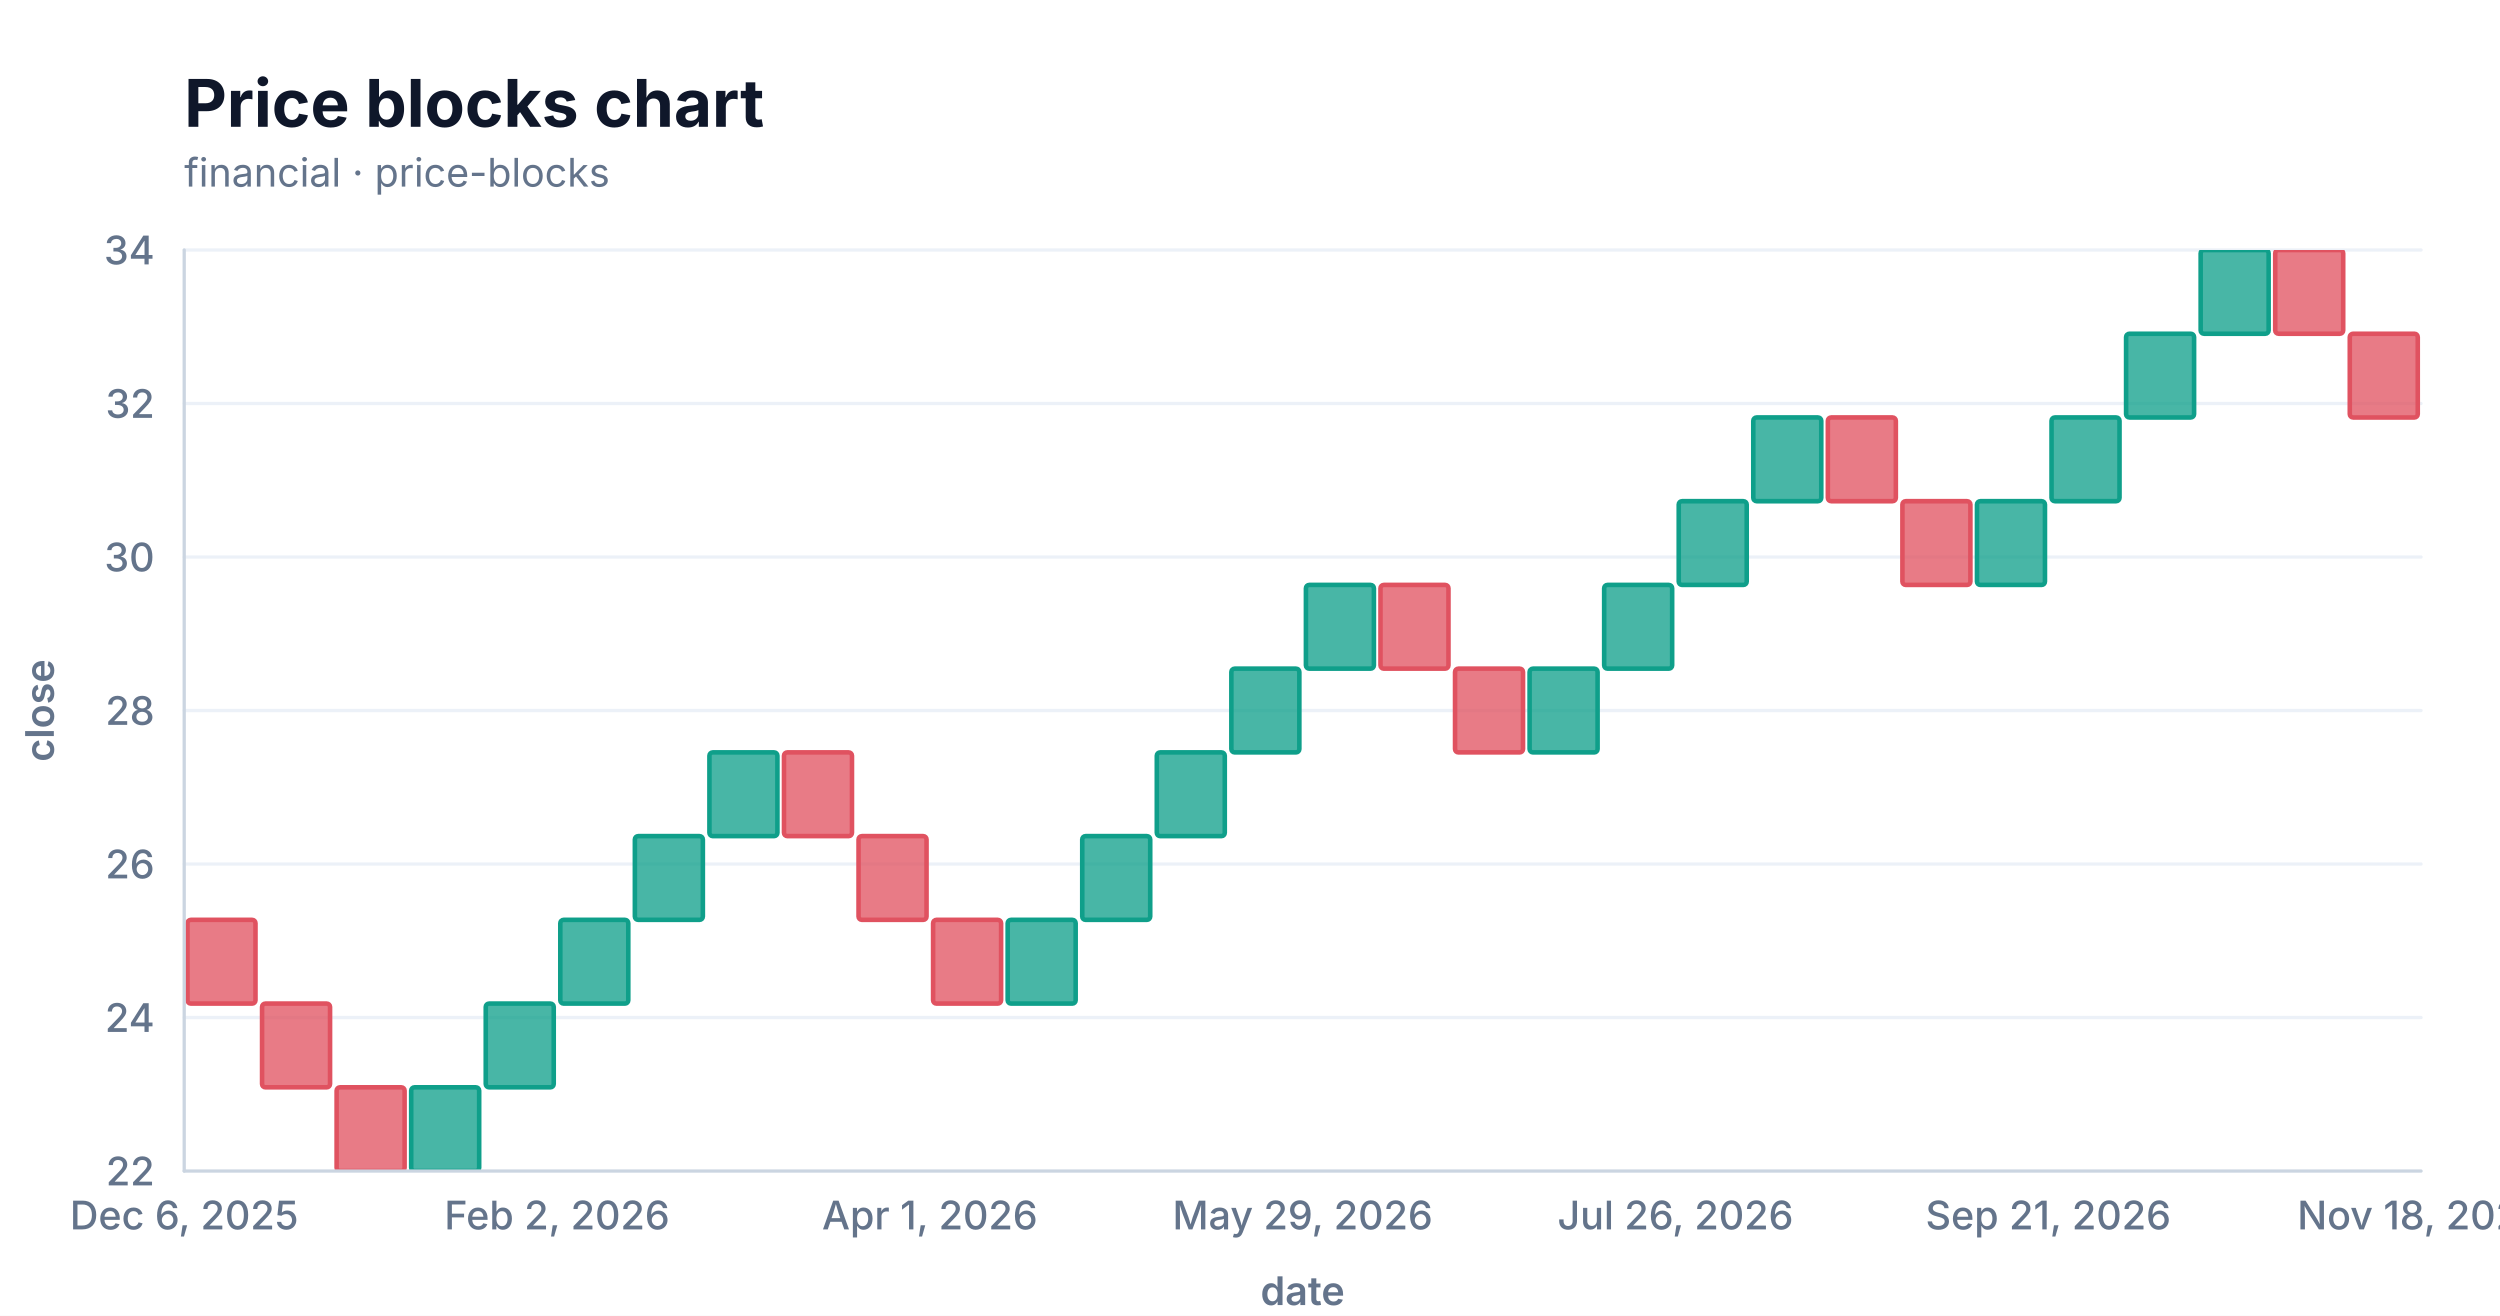
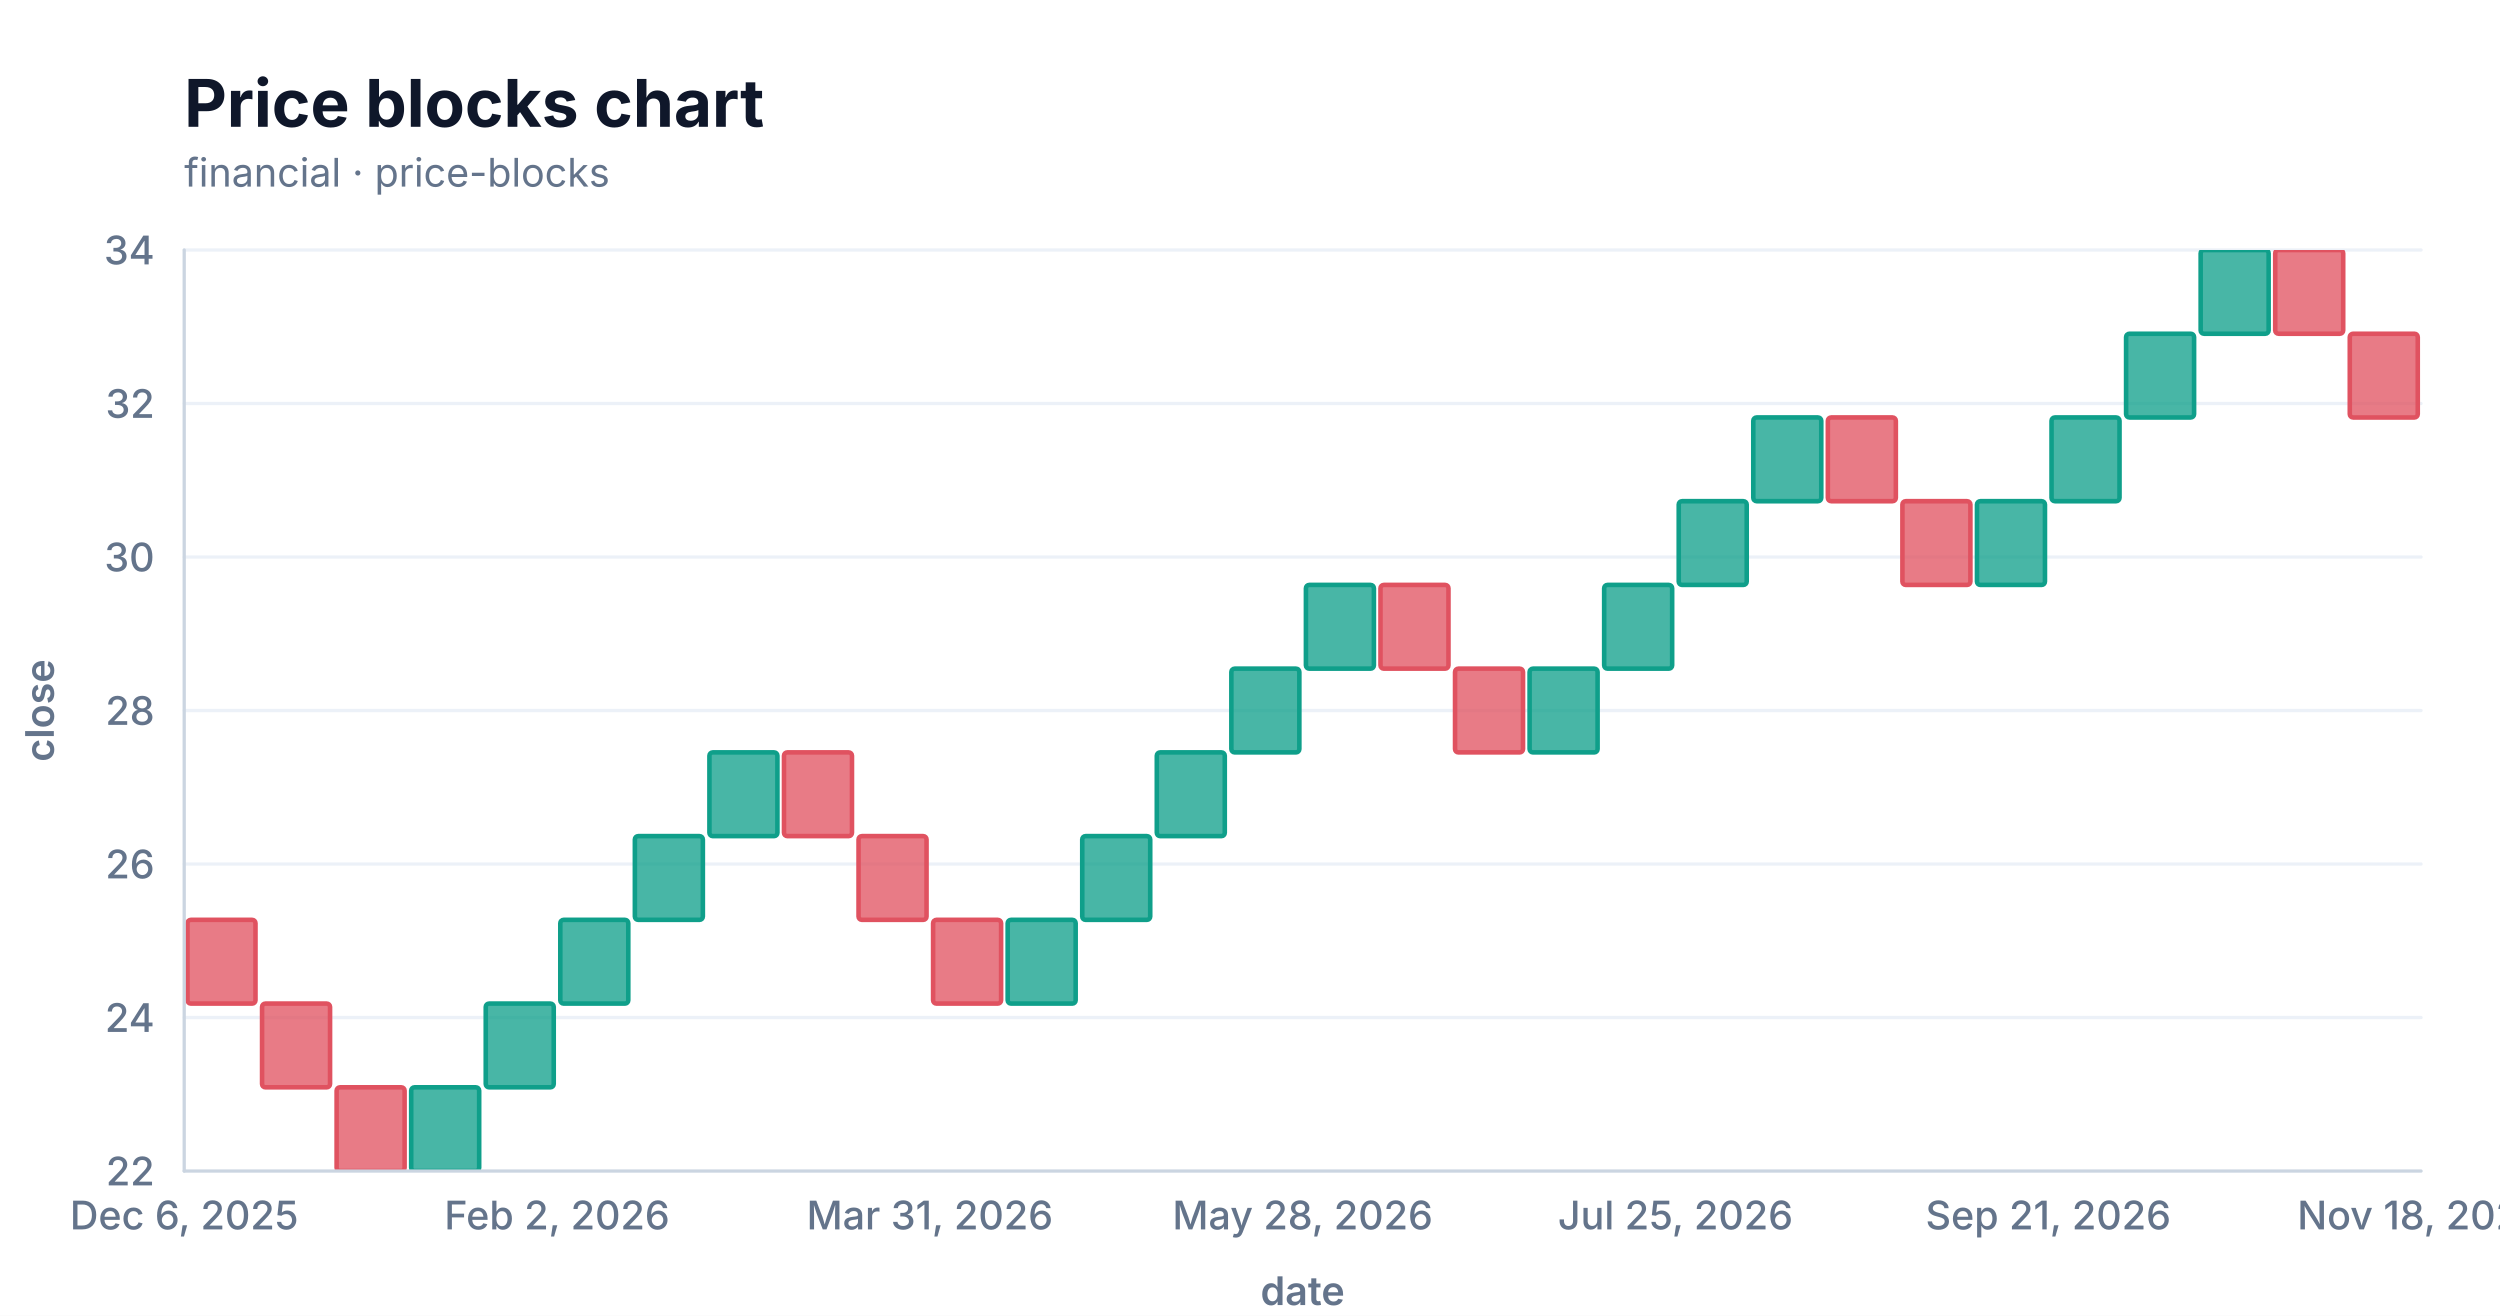
<svg xmlns="http://www.w3.org/2000/svg" width="760" height="400" viewBox="0 0 760 400" role="img" aria-labelledby="title description">
  <defs>
    <clipPath id="clip-1">
      <rect x="56" y="76" width="680" height="280" />
    </clipPath>
  </defs>
  <rect width="100%" height="100%" fill="#ffffff" />
  <g data-scene-node="scene:root">
    <line data-scene-node="axis-y:grid:1" opacity="0.82" x1="56" y1="309.333" x2="736" y2="309.333" fill="none" stroke="#e8eef6" stroke-width="1" stroke-linecap="round" />
    <line data-scene-node="axis-y:grid:2" opacity="0.82" x1="56" y1="262.667" x2="736" y2="262.667" fill="none" stroke="#e8eef6" stroke-width="1" stroke-linecap="round" />
    <line data-scene-node="axis-y:grid:3" opacity="0.82" x1="56" y1="216" x2="736" y2="216" fill="none" stroke="#e8eef6" stroke-width="1" stroke-linecap="round" />
    <line data-scene-node="axis-y:grid:4" opacity="0.82" x1="56" y1="169.333" x2="736" y2="169.333" fill="none" stroke="#e8eef6" stroke-width="1" stroke-linecap="round" />
    <line data-scene-node="axis-y:grid:5" opacity="0.82" x1="56" y1="122.667" x2="736" y2="122.667" fill="none" stroke="#e8eef6" stroke-width="1" stroke-linecap="round" />
    <line data-scene-node="axis-y:grid:6" opacity="0.82" x1="56" y1="76" x2="736" y2="76" fill="none" stroke="#e8eef6" stroke-width="1" stroke-linecap="round" />
    <g data-scene-node="layer-0:group" clip-path="url(#clip-1)">
      <rect data-scene-node="layer-0:renko:0" x="57" y="279.636" width="20.667" height="25.455" rx="1" fill="#e05260c2" stroke="#e05260" stroke-width="1.4" />
      <rect data-scene-node="layer-0:renko:1" x="79.667" y="305.091" width="20.667" height="25.455" rx="1" fill="#e05260c2" stroke="#e05260" stroke-width="1.4" />
      <rect data-scene-node="layer-0:renko:2" x="102.333" y="330.545" width="20.667" height="25.455" rx="1" fill="#e05260c2" stroke="#e05260" stroke-width="1.4" />
      <rect data-scene-node="layer-0:renko:3" x="125" y="330.545" width="20.667" height="25.455" rx="1" fill="#0f9f8ac2" stroke="#0f9f8a" stroke-width="1.4" />
      <rect data-scene-node="layer-0:renko:4" x="147.667" y="305.091" width="20.667" height="25.455" rx="1" fill="#0f9f8ac2" stroke="#0f9f8a" stroke-width="1.4" />
      <rect data-scene-node="layer-0:renko:5" x="170.333" y="279.636" width="20.667" height="25.455" rx="1" fill="#0f9f8ac2" stroke="#0f9f8a" stroke-width="1.4" />
      <rect data-scene-node="layer-0:renko:6" x="193" y="254.182" width="20.667" height="25.455" rx="1" fill="#0f9f8ac2" stroke="#0f9f8a" stroke-width="1.4" />
      <rect data-scene-node="layer-0:renko:7" x="215.667" y="228.727" width="20.667" height="25.455" rx="1" fill="#0f9f8ac2" stroke="#0f9f8a" stroke-width="1.4" />
      <rect data-scene-node="layer-0:renko:8" x="238.333" y="228.727" width="20.667" height="25.455" rx="1" fill="#e05260c2" stroke="#e05260" stroke-width="1.4" />
      <rect data-scene-node="layer-0:renko:9" x="261" y="254.182" width="20.667" height="25.455" rx="1" fill="#e05260c2" stroke="#e05260" stroke-width="1.4" />
      <rect data-scene-node="layer-0:renko:10" x="283.667" y="279.636" width="20.667" height="25.455" rx="1" fill="#e05260c2" stroke="#e05260" stroke-width="1.4" />
      <rect data-scene-node="layer-0:renko:11" x="306.333" y="279.636" width="20.667" height="25.455" rx="1" fill="#0f9f8ac2" stroke="#0f9f8a" stroke-width="1.4" />
      <rect data-scene-node="layer-0:renko:12" x="329" y="254.182" width="20.667" height="25.455" rx="1" fill="#0f9f8ac2" stroke="#0f9f8a" stroke-width="1.4" />
      <rect data-scene-node="layer-0:renko:13" x="351.667" y="228.727" width="20.667" height="25.455" rx="1" fill="#0f9f8ac2" stroke="#0f9f8a" stroke-width="1.4" />
      <rect data-scene-node="layer-0:renko:14" x="374.333" y="203.273" width="20.667" height="25.455" rx="1" fill="#0f9f8ac2" stroke="#0f9f8a" stroke-width="1.4" />
      <rect data-scene-node="layer-0:renko:15" x="397" y="177.818" width="20.667" height="25.455" rx="1" fill="#0f9f8ac2" stroke="#0f9f8a" stroke-width="1.4" />
      <rect data-scene-node="layer-0:renko:16" x="419.667" y="177.818" width="20.667" height="25.455" rx="1" fill="#e05260c2" stroke="#e05260" stroke-width="1.4" />
      <rect data-scene-node="layer-0:renko:17" x="442.333" y="203.273" width="20.667" height="25.455" rx="1" fill="#e05260c2" stroke="#e05260" stroke-width="1.4" />
      <rect data-scene-node="layer-0:renko:18" x="465" y="203.273" width="20.667" height="25.455" rx="1" fill="#0f9f8ac2" stroke="#0f9f8a" stroke-width="1.4" />
      <rect data-scene-node="layer-0:renko:19" x="487.667" y="177.818" width="20.667" height="25.455" rx="1" fill="#0f9f8ac2" stroke="#0f9f8a" stroke-width="1.4" />
      <rect data-scene-node="layer-0:renko:20" x="510.333" y="152.364" width="20.667" height="25.455" rx="1" fill="#0f9f8ac2" stroke="#0f9f8a" stroke-width="1.4" />
      <rect data-scene-node="layer-0:renko:21" x="533" y="126.909" width="20.667" height="25.455" rx="1" fill="#0f9f8ac2" stroke="#0f9f8a" stroke-width="1.4" />
      <rect data-scene-node="layer-0:renko:22" x="555.667" y="126.909" width="20.667" height="25.455" rx="1" fill="#e05260c2" stroke="#e05260" stroke-width="1.4" />
      <rect data-scene-node="layer-0:renko:23" x="578.333" y="152.364" width="20.667" height="25.455" rx="1" fill="#e05260c2" stroke="#e05260" stroke-width="1.4" />
      <rect data-scene-node="layer-0:renko:24" x="601" y="152.364" width="20.667" height="25.455" rx="1" fill="#0f9f8ac2" stroke="#0f9f8a" stroke-width="1.4" />
      <rect data-scene-node="layer-0:renko:25" x="623.667" y="126.909" width="20.667" height="25.455" rx="1" fill="#0f9f8ac2" stroke="#0f9f8a" stroke-width="1.4" />
      <rect data-scene-node="layer-0:renko:26" x="646.333" y="101.455" width="20.667" height="25.455" rx="1" fill="#0f9f8ac2" stroke="#0f9f8a" stroke-width="1.4" />
      <rect data-scene-node="layer-0:renko:27" x="669" y="76" width="20.667" height="25.455" rx="1" fill="#0f9f8ac2" stroke="#0f9f8a" stroke-width="1.4" />
      <rect data-scene-node="layer-0:renko:28" x="691.667" y="76" width="20.667" height="25.455" rx="1" fill="#e05260c2" stroke="#e05260" stroke-width="1.4" />
      <rect data-scene-node="layer-0:renko:29" x="714.333" y="101.455" width="20.667" height="25.455" rx="1" fill="#e05260c2" stroke="#e05260" stroke-width="1.4" />
    </g>
    <line data-scene-node="axis-x:line" x1="56" y1="356" x2="736" y2="356" fill="none" stroke="#cbd5e1" stroke-width="1" stroke-linecap="round" />
    <line data-scene-node="axis-y:line" x1="56" y1="76" x2="56" y2="356" fill="none" stroke="#cbd5e1" stroke-width="1" stroke-linecap="round" />
    <text data-scene-node="axis-x:label:0" x="56" y="365" fill="#64748b" font-family="Inter, ui-sans-serif, system-ui, -apple-system, BlinkMacSystemFont, &quot;Segoe UI&quot;, sans-serif" font-size="12" font-weight="500" text-anchor="middle" dominant-baseline="text-before-edge">Dec 6, 2025</text>
    <text data-scene-node="axis-x:label:1" x="169.333" y="365" fill="#64748b" font-family="Inter, ui-sans-serif, system-ui, -apple-system, BlinkMacSystemFont, &quot;Segoe UI&quot;, sans-serif" font-size="12" font-weight="500" text-anchor="middle" dominant-baseline="text-before-edge">Feb 2, 2026</text>
-     <text data-scene-node="axis-x:label:2" x="282.667" y="365" fill="#64748b" font-family="Inter, ui-sans-serif, system-ui, -apple-system, BlinkMacSystemFont, &quot;Segoe UI&quot;, sans-serif" font-size="12" font-weight="500" text-anchor="middle" dominant-baseline="text-before-edge">Apr 1, 2026</text>
-     <text data-scene-node="axis-x:label:3" x="396" y="365" fill="#64748b" font-family="Inter, ui-sans-serif, system-ui, -apple-system, BlinkMacSystemFont, &quot;Segoe UI&quot;, sans-serif" font-size="12" font-weight="500" text-anchor="middle" dominant-baseline="text-before-edge">May 29, 2026</text>
-     <text data-scene-node="axis-x:label:4" x="509.333" y="365" fill="#64748b" font-family="Inter, ui-sans-serif, system-ui, -apple-system, BlinkMacSystemFont, &quot;Segoe UI&quot;, sans-serif" font-size="12" font-weight="500" text-anchor="middle" dominant-baseline="text-before-edge">Jul 26, 2026</text>
+     <text data-scene-node="axis-x:label:2" x="282.667" y="365" fill="#64748b" font-family="Inter, ui-sans-serif, system-ui, -apple-system, BlinkMacSystemFont, &quot;Segoe UI&quot;, sans-serif" font-size="12" font-weight="500" text-anchor="middle" dominant-baseline="text-before-edge">Mar 31, 2026</text>
+     <text data-scene-node="axis-x:label:3" x="396" y="365" fill="#64748b" font-family="Inter, ui-sans-serif, system-ui, -apple-system, BlinkMacSystemFont, &quot;Segoe UI&quot;, sans-serif" font-size="12" font-weight="500" text-anchor="middle" dominant-baseline="text-before-edge">May 28, 2026</text>
+     <text data-scene-node="axis-x:label:4" x="509.333" y="365" fill="#64748b" font-family="Inter, ui-sans-serif, system-ui, -apple-system, BlinkMacSystemFont, &quot;Segoe UI&quot;, sans-serif" font-size="12" font-weight="500" text-anchor="middle" dominant-baseline="text-before-edge">Jul 25, 2026</text>
    <text data-scene-node="axis-x:label:5" x="622.667" y="365" fill="#64748b" font-family="Inter, ui-sans-serif, system-ui, -apple-system, BlinkMacSystemFont, &quot;Segoe UI&quot;, sans-serif" font-size="12" font-weight="500" text-anchor="middle" dominant-baseline="text-before-edge">Sep 21, 2026</text>
    <text data-scene-node="axis-x:label:6" x="736" y="365" fill="#64748b" font-family="Inter, ui-sans-serif, system-ui, -apple-system, BlinkMacSystemFont, &quot;Segoe UI&quot;, sans-serif" font-size="12" font-weight="500" text-anchor="middle" dominant-baseline="text-before-edge">Nov 18, 2026</text>
    <text data-scene-node="axis-x:title" x="396" y="388" fill="#64748b" font-family="Inter, ui-sans-serif, system-ui, -apple-system, BlinkMacSystemFont, &quot;Segoe UI&quot;, sans-serif" font-size="12" font-weight="600" text-anchor="middle" dominant-baseline="text-before-edge">date</text>
    <text data-scene-node="axis-y:label:0" x="47" y="356" fill="#64748b" font-family="Inter, ui-sans-serif, system-ui, -apple-system, BlinkMacSystemFont, &quot;Segoe UI&quot;, sans-serif" font-size="12" font-weight="500" text-anchor="end" dominant-baseline="central">22</text>
    <text data-scene-node="axis-y:label:1" x="47" y="309.333" fill="#64748b" font-family="Inter, ui-sans-serif, system-ui, -apple-system, BlinkMacSystemFont, &quot;Segoe UI&quot;, sans-serif" font-size="12" font-weight="500" text-anchor="end" dominant-baseline="central">24</text>
    <text data-scene-node="axis-y:label:2" x="47" y="262.667" fill="#64748b" font-family="Inter, ui-sans-serif, system-ui, -apple-system, BlinkMacSystemFont, &quot;Segoe UI&quot;, sans-serif" font-size="12" font-weight="500" text-anchor="end" dominant-baseline="central">26</text>
    <text data-scene-node="axis-y:label:3" x="47" y="216" fill="#64748b" font-family="Inter, ui-sans-serif, system-ui, -apple-system, BlinkMacSystemFont, &quot;Segoe UI&quot;, sans-serif" font-size="12" font-weight="500" text-anchor="end" dominant-baseline="central">28</text>
    <text data-scene-node="axis-y:label:4" x="47" y="169.333" fill="#64748b" font-family="Inter, ui-sans-serif, system-ui, -apple-system, BlinkMacSystemFont, &quot;Segoe UI&quot;, sans-serif" font-size="12" font-weight="500" text-anchor="end" dominant-baseline="central">30</text>
    <text data-scene-node="axis-y:label:5" x="47" y="122.667" fill="#64748b" font-family="Inter, ui-sans-serif, system-ui, -apple-system, BlinkMacSystemFont, &quot;Segoe UI&quot;, sans-serif" font-size="12" font-weight="500" text-anchor="end" dominant-baseline="central">32</text>
    <text data-scene-node="axis-y:label:6" x="47" y="76" fill="#64748b" font-family="Inter, ui-sans-serif, system-ui, -apple-system, BlinkMacSystemFont, &quot;Segoe UI&quot;, sans-serif" font-size="12" font-weight="500" text-anchor="end" dominant-baseline="central">34</text>
    <text data-scene-node="axis-y:title" x="12" y="216" fill="#64748b" font-family="Inter, ui-sans-serif, system-ui, -apple-system, BlinkMacSystemFont, &quot;Segoe UI&quot;, sans-serif" font-size="12" font-weight="600" text-anchor="middle" dominant-baseline="central" transform="rotate(-90 12 216)">close</text>
    <text data-scene-node="chart:title" x="56" y="24" fill="#0f172a" font-family="Inter, ui-sans-serif, system-ui, -apple-system, BlinkMacSystemFont, &quot;Segoe UI&quot;, sans-serif" font-size="20" font-weight="700" text-anchor="start" dominant-baseline="text-before-edge">Price blocks chart</text>
    <text data-scene-node="chart:subtitle" x="56" y="48" fill="#64748b" font-family="Inter, ui-sans-serif, system-ui, -apple-system, BlinkMacSystemFont, &quot;Segoe UI&quot;, sans-serif" font-size="12" font-weight="400" text-anchor="start" dominant-baseline="text-before-edge">financial · price-blocks</text>
  </g>
</svg>
